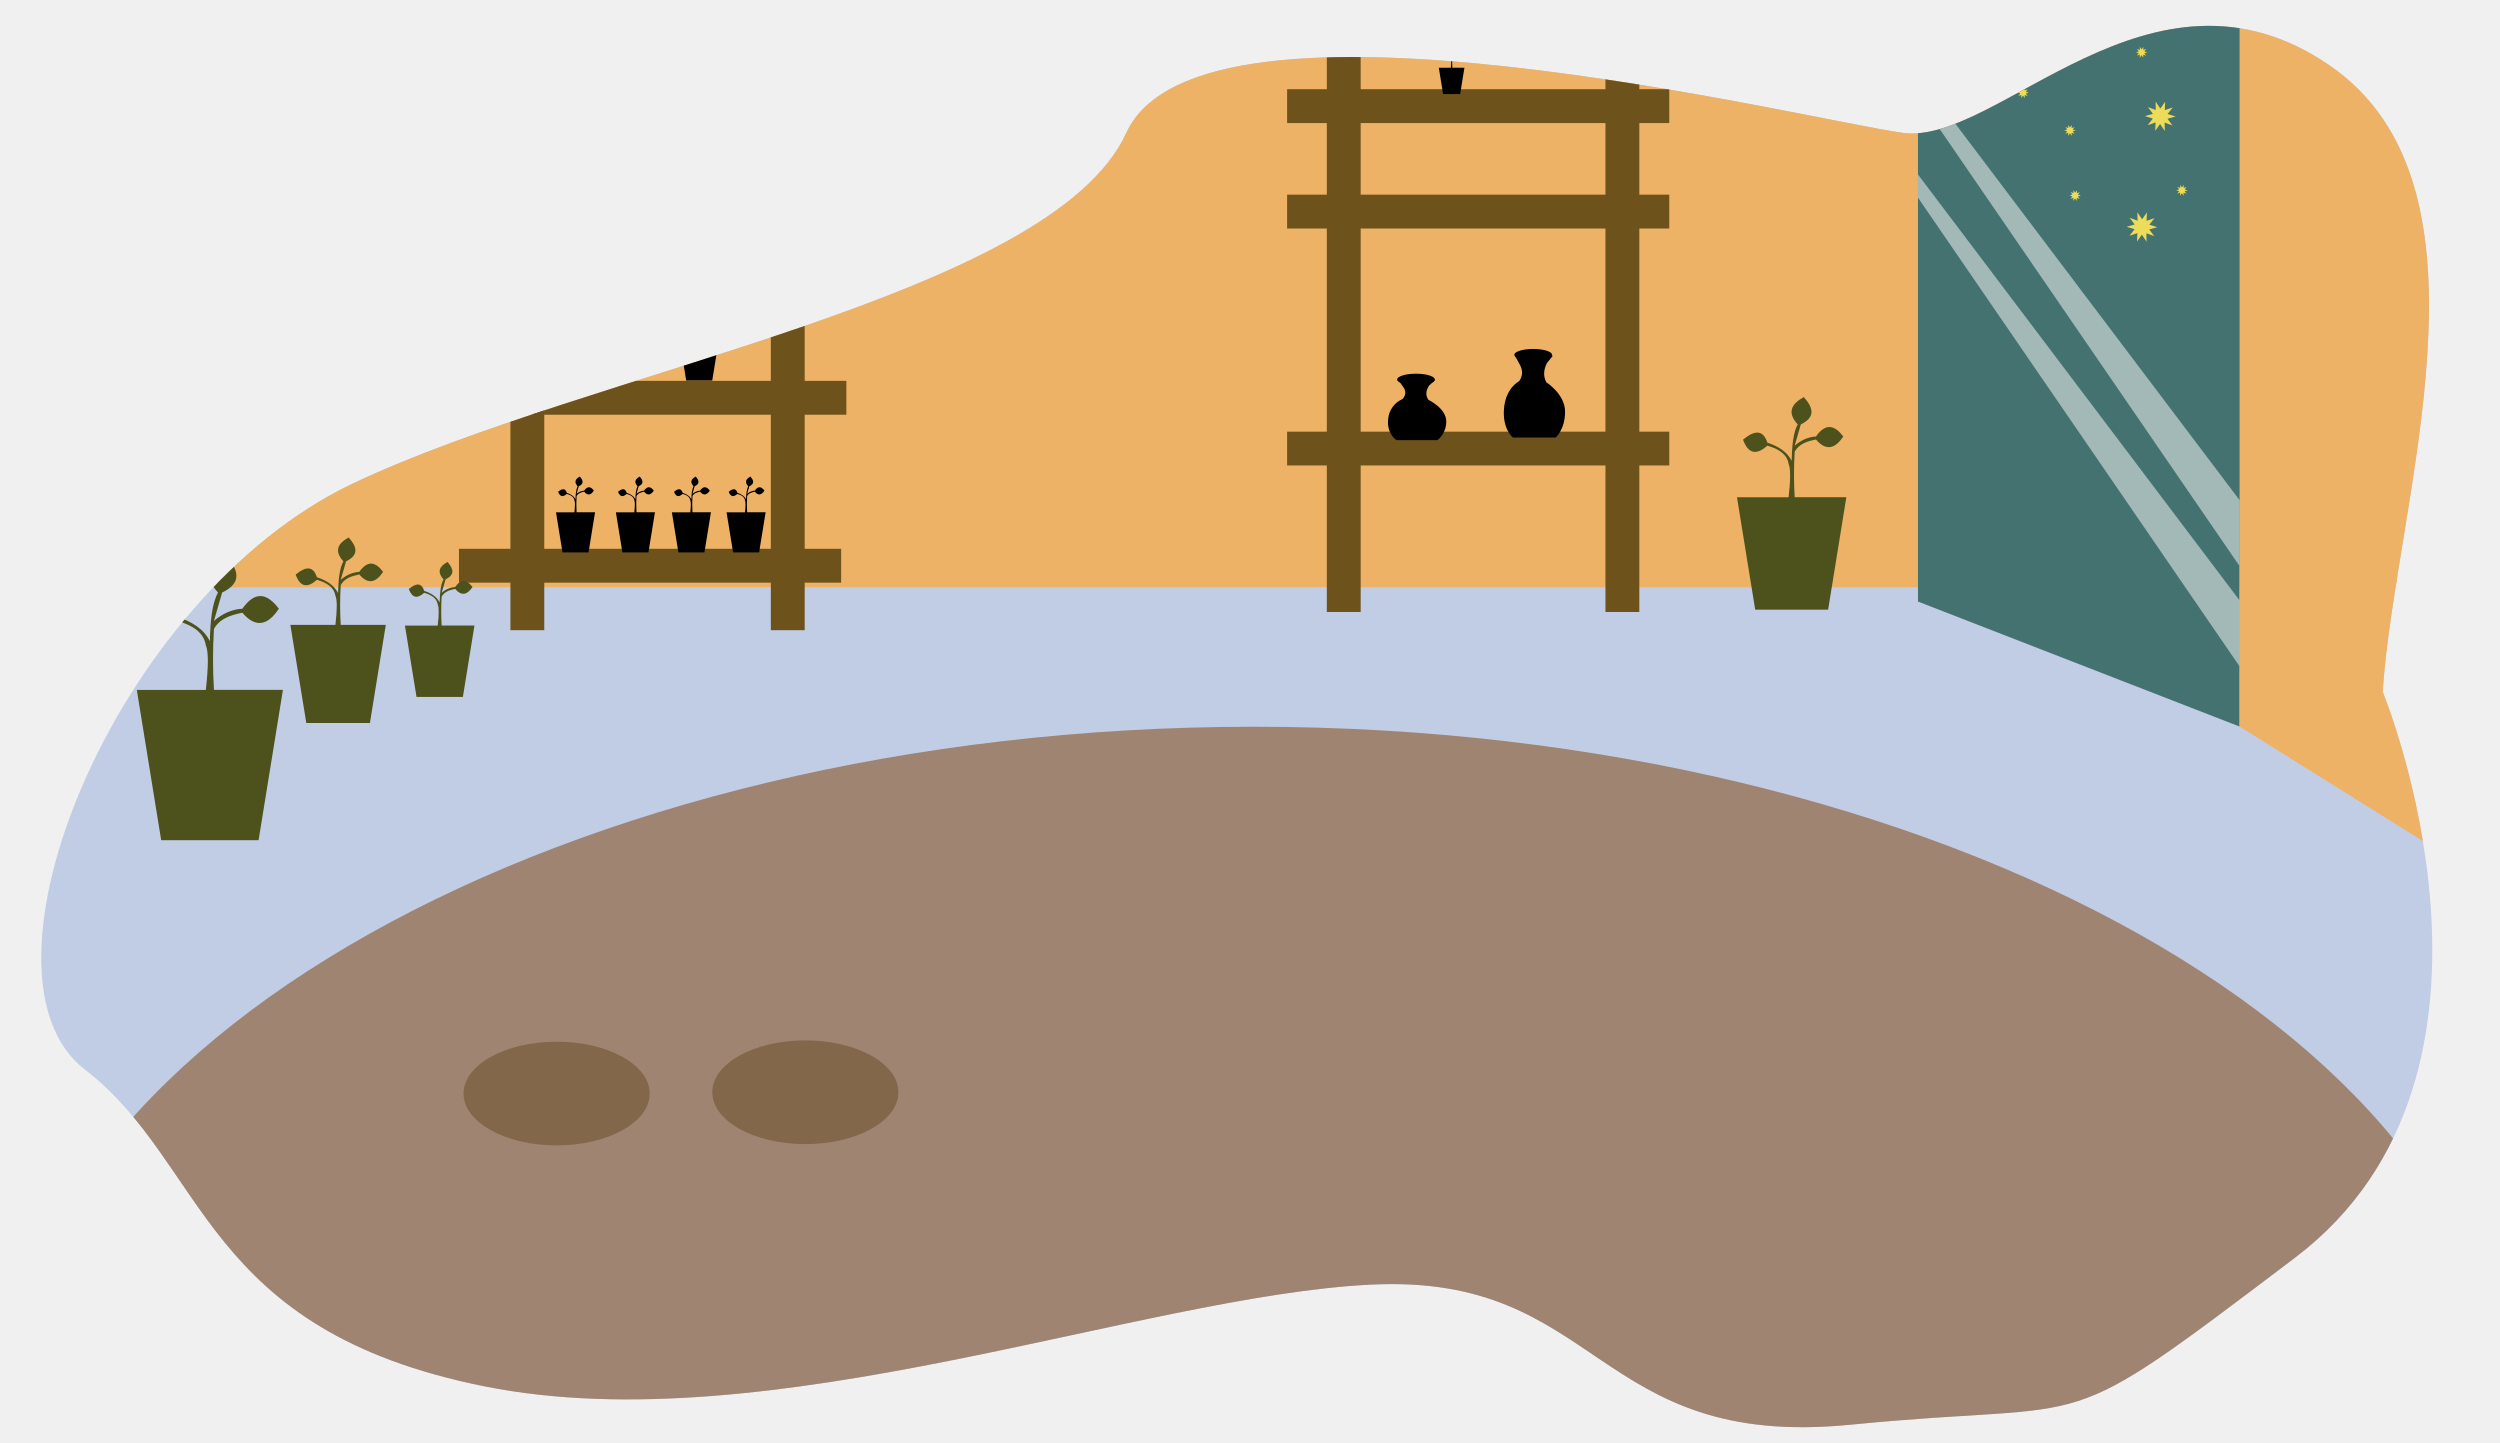
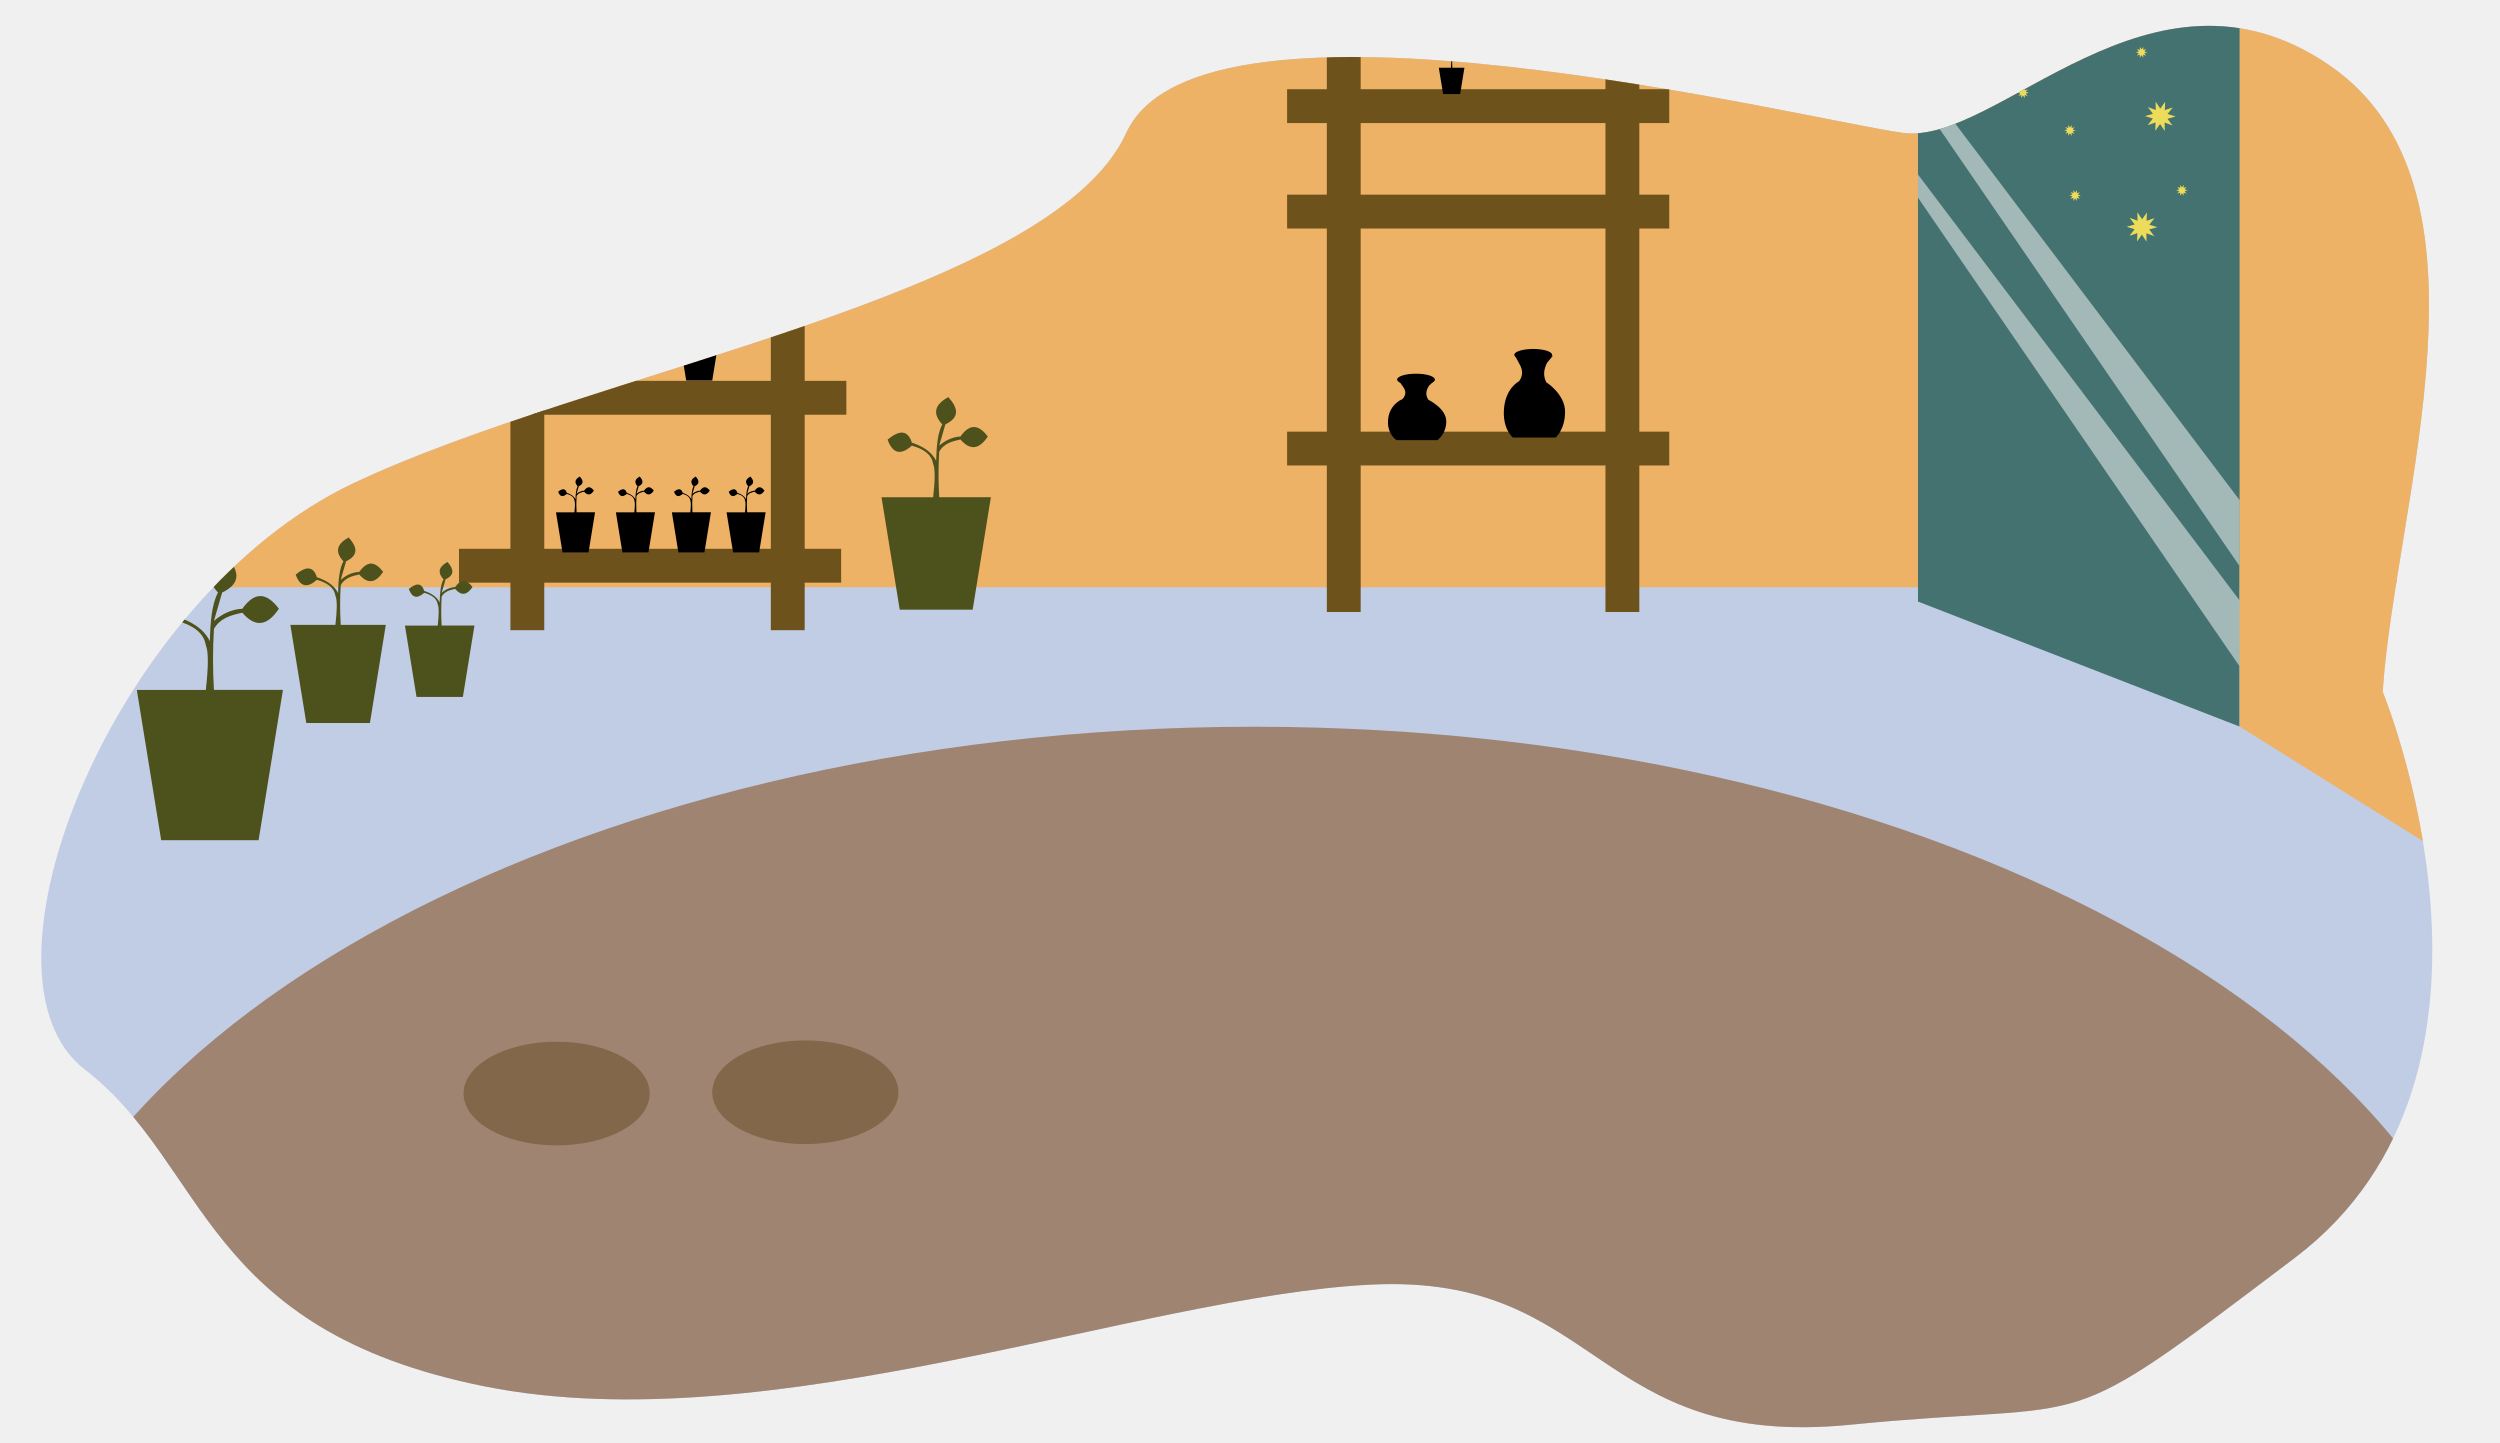
<svg xmlns="http://www.w3.org/2000/svg" id="Layer_1" data-name="Layer 1" width="1920" height="1108" viewBox="0 0 1920 1108">
  <defs>
-     <style>
-       .cls-1 {
-         fill: none;
-       }
- 
-       .cls-2 {
-         clip-path: url(#clip-path);
-       }
- 
-       .cls-3 {
-         fill: #4d511b;
-       }
- 
-       .cls-4 {
-         fill: #c1cde5;
-       }
- 
-       .cls-5 {
-         fill: #a08472;
-       }
- 
-       .cls-6 {
-         fill: #edb266;
-       }
- 
-       .cls-7 {
-         fill: #447271;
-       }
- 
-       .cls-8 {
-         fill: #6d521b;
-       }
- 
-       .cls-9 {
-         fill: #fff;
-       }
- 
-       .cls-10, .cls-9 {
-         opacity: 0.5;
-       }
- 
-       .cls-10 {
-         fill: #664923;
-       }
- 
-       .cls-11 {
-         fill: #eddb5a;
-       }
-     </style>
    <clipPath id="clip-path">
-       <path class="cls-1" d="M372.69,1064.83c-218.41-43.46-213-170.6-307.52-243.41S88,458.48,270.55,371.55,807.36,228.11,865,102.05s523.77-9.78,596.57,0,190.17-145.61,327.09-52.16S1839.69,385,1829.9,531.28c0,0,120.62,292.31-67.37,434.67s-143.44,108.66-341.21,128.22S1230.07,977.9,1052.94,986.59,591.11,1108.3,372.69,1064.83Z" />
+       <path d="M372.69,1064.83c-218.41-43.46-213-170.6-307.52-243.41S88,458.48,270.55,371.55,807.36,228.11,865,102.05s523.77-9.78,596.57,0,190.17-145.61,327.09-52.16S1839.69,385,1829.9,531.28c0,0,120.62,292.31-67.37,434.67s-143.44,108.66-341.21,128.22S1230.07,977.9,1052.94,986.59,591.11,1108.3,372.69,1064.83Z" fill="none" />
    </clipPath>
  </defs>
-   <g class="cls-2">
-     <path class="cls-3" d="M1418.13,658.45h89.79c3.46-30.25,3.64-49.82,0-58.09-2.59-16.32-16.63-26-37-31.71-18.73,16.71-33.16,14.74-42.26-10.43,20.11-16.76,35-17.54,42.26,5.19,18.37,6.18,34,15.13,42.27,31.71.52-25.51,2.59-48.75,10.56-63.39-19.2-21-10.8-35.72,10.56-47.56,16.08,18.17,21.32,34.77-5.19,47.56l-10.64,36.87c10.77-9.08,22.81-15.05,37-15.8,17.3-24.44,32.84-19.38,47.53,0-14.17,21.22-29.79,26-47.53,5.19-14.9,3.09-29.11,7.21-37,21.12a662.93,662.93,0,0,0,0,79.24h89.83L1576.6,854H1449.83Z" />
-     <rect class="cls-4" y="-8" width="1926" height="1107" />
-     <path class="cls-5" d="M963,1099.13l-963,.38v-.38c0-296.78,434.71-541,963-541s963,244.22,963,541Z" />
-     <rect class="cls-6" y="-8" width="1920" height="459" />
-     <polygon class="cls-7" points="1720 558 1637.67 526 1473 462 1473 -8 1720 -8 1720 558" />
-     <rect class="cls-8" x="1233" y="20" width="26" height="450" />
-     <rect class="cls-8" x="1019" y="20" width="26" height="450" />
-     <rect class="cls-8" x="592" y="129" width="26" height="355" />
-     <rect class="cls-8" x="392" y="129" width="26" height="355" />
-     <rect class="cls-8" x="486.25" y="287.75" width="26" height="293.5" transform="translate(933.75 -64.75) rotate(90)" />
-     <rect class="cls-8" x="1122.25" y="-65.25" width="26" height="293.5" transform="translate(1216.75 -1053.75) rotate(90)" />
-     <rect class="cls-8" x="1122.25" y="15.75" width="26" height="293.5" transform="translate(1297.75 -972.75) rotate(90)" />
-     <rect class="cls-8" x="490.25" y="158.75" width="26" height="293.5" transform="translate(808.75 -197.75) rotate(90)" />
-     <rect class="cls-8" x="490.25" y="41.75" width="26" height="293.5" transform="translate(691.75 -314.75) rotate(90)" />
-     <rect class="cls-8" x="1122.25" y="197.75" width="26" height="293.5" transform="translate(1479.75 -790.75) rotate(90)" />
-     <polygon class="cls-9" points="1473 151.78 1720 511.78 1720 461.11 1473 134 1473 151.78" />
-     <polygon class="cls-9" points="1473 74.78 1720 434.78 1720 384.11 1473 57 1473 74.78" />
-     <path class="cls-3" d="M223,479.9h34.61c1.33-11.66,1.4-19.2,0-22.39-1-6.29-6.41-10-14.25-12.22-7.22,6.44-12.78,5.68-16.29-4,7.75-6.46,13.49-6.76,16.29,2,7.08,2.38,13.11,5.83,16.29,12.22.2-9.83,1-18.79,4.07-24.43-7.4-8.09-4.16-13.77,4.07-18.33,6.2,7,8.22,13.4-2,18.33l-4.1,14.21c4.15-3.5,8.79-5.8,14.24-6.09,6.67-9.42,12.66-7.47,18.32,0-5.46,8.18-11.48,10-18.32,2-5.74,1.19-11.22,2.78-14.25,8.14a255.06,255.06,0,0,0,0,30.54h34.62L284.1,555.27H235.24Z" />
-     <path class="cls-3" d="M311,480.45h25.17c1-8.48,1-14,0-16.29-.72-4.57-4.66-7.27-10.36-8.89-5.25,4.69-9.3,4.13-11.85-2.92,5.64-4.7,9.81-4.92,11.85,1.45,5.15,1.74,9.54,4.24,11.85,8.89.14-7.15.73-13.66,3-17.77-5.38-5.88-3-10,3-13.33,4.51,5.09,6,9.75-1.46,13.33l-3,10.34a17.26,17.26,0,0,1,10.36-4.43c4.85-6.85,9.21-5.43,13.33,0-4,5.95-8.35,7.27-13.33,1.45-4.18.87-8.16,2-10.37,5.92a187.18,187.18,0,0,0,0,22.22h25.19l-8.89,54.85H319.89Z" />
-     <path class="cls-3" d="M105.07,529.86h53c2-17.86,2.14-29.4,0-34.29-1.53-9.63-9.81-15.31-21.82-18.71-11.06,9.86-19.57,8.7-24.94-6.16,11.86-9.89,20.65-10.35,24.94,3.07,10.84,3.64,20.08,8.92,24.94,18.71.31-15.05,1.54-28.77,6.24-37.41C156.1,442.68,161.06,434,173.66,427c9.49,10.72,12.59,20.52-3.06,28.07l-6.28,21.76c6.35-5.36,13.46-8.88,21.8-9.33,10.22-14.42,19.39-11.44,28.06,0-8.36,12.53-17.58,15.32-28.06,3.07-8.79,1.82-17.18,4.25-21.82,12.46a392.36,392.36,0,0,0,0,46.77h53L198.6,645.27H123.79Z" />
+   <g clip-path="url(#clip-path)">
+     <path d="M1418.13,658.45h89.79c3.46-30.25,3.64-49.82,0-58.09-2.59-16.32-16.63-26-37-31.71-18.73,16.71-33.16,14.74-42.26-10.43,20.11-16.76,35-17.54,42.26,5.19,18.37,6.18,34,15.13,42.27,31.71.52-25.51,2.59-48.75,10.56-63.39-19.2-21-10.8-35.72,10.56-47.56,16.08,18.17,21.32,34.77-5.19,47.56l-10.64,36.87c10.77-9.08,22.81-15.05,37-15.8,17.3-24.44,32.84-19.38,47.53,0-14.17,21.22-29.79,26-47.53,5.19-14.9,3.09-29.11,7.21-37,21.12a662.93,662.93,0,0,0,0,79.24h89.83L1576.6,854H1449.83Z" fill="#4d511b" />
+     <rect y="-8" width="1926" height="1107" fill="#c1cde5" />
+     <path d="M963,1099.13l-963,.38v-.38c0-296.78,434.71-541,963-541s963,244.22,963,541Z" fill="#a08472" />
+     <rect y="-8" width="1920" height="459" fill="#edb266" />
+     <polygon points="1720 558 1637.67 526 1473 462 1473 -8 1720 -8 1720 558" fill="#447271" />
+     <rect x="1233" y="20" width="26" height="450" fill="#6d521b" />
+     <rect x="1019" y="20" width="26" height="450" fill="#6d521b" />
+     <rect x="592" y="129" width="26" height="355" fill="#6d521b" />
+     <rect x="392" y="129" width="26" height="355" fill="#6d521b" />
+     <rect x="486.25" y="287.75" width="26" height="293.5" transform="translate(933.75 -64.75) rotate(90)" fill="#6d521b" />
+     <rect x="1122.25" y="-65.25" width="26" height="293.5" transform="translate(1216.75 -1053.75) rotate(90)" fill="#6d521b" />
+     <rect x="1122.25" y="15.75" width="26" height="293.5" transform="translate(1297.75 -972.75) rotate(90)" fill="#6d521b" />
+     <rect x="490.25" y="158.75" width="26" height="293.5" transform="translate(808.75 -197.75) rotate(90)" fill="#6d521b" />
+     <rect x="490.25" y="41.75" width="26" height="293.5" transform="translate(691.75 -314.75) rotate(90)" fill="#6d521b" />
+     <rect x="1122.25" y="197.75" width="26" height="293.5" transform="translate(1479.75 -790.75) rotate(90)" fill="#6d521b" />
+     <polygon points="1473 151.78 1720 511.78 1720 461.11 1473 134 1473 151.78" fill="#fff" opacity="0.5" />
+     <polygon points="1473 74.78 1720 434.78 1720 384.11 1473 57 1473 74.78" fill="#fff" opacity="0.5" />
+     <path d="M223,479.9h34.61c1.33-11.66,1.4-19.2,0-22.39-1-6.29-6.41-10-14.25-12.22-7.22,6.44-12.78,5.68-16.29-4,7.75-6.46,13.49-6.76,16.29,2,7.08,2.38,13.11,5.83,16.29,12.22.2-9.83,1-18.79,4.07-24.43-7.4-8.09-4.16-13.77,4.07-18.33,6.2,7,8.22,13.4-2,18.33l-4.1,14.21c4.15-3.5,8.79-5.8,14.24-6.09,6.67-9.42,12.66-7.47,18.32,0-5.46,8.18-11.48,10-18.32,2-5.74,1.19-11.22,2.78-14.25,8.14a255.06,255.06,0,0,0,0,30.54h34.62L284.1,555.27H235.24Z" fill="#4d511b" />
+     <path d="M311,480.45h25.17c1-8.48,1-14,0-16.29-.72-4.57-4.66-7.27-10.36-8.89-5.25,4.69-9.3,4.13-11.85-2.92,5.64-4.7,9.81-4.92,11.85,1.45,5.15,1.74,9.54,4.24,11.85,8.89.14-7.15.73-13.66,3-17.77-5.38-5.88-3-10,3-13.33,4.51,5.09,6,9.75-1.46,13.33l-3,10.34a17.26,17.26,0,0,1,10.36-4.43c4.85-6.85,9.21-5.43,13.33,0-4,5.95-8.35,7.27-13.33,1.45-4.18.87-8.16,2-10.37,5.92a187.18,187.18,0,0,0,0,22.22h25.19l-8.89,54.85H319.89Z" fill="#4d511b" />
+     <path d="M105.07,529.86h53c2-17.86,2.14-29.4,0-34.29-1.53-9.63-9.81-15.31-21.82-18.71-11.06,9.86-19.57,8.7-24.94-6.16,11.86-9.89,20.65-10.35,24.94,3.07,10.84,3.64,20.08,8.92,24.94,18.71.31-15.05,1.54-28.77,6.24-37.41C156.1,442.68,161.06,434,173.66,427c9.49,10.72,12.59,20.52-3.06,28.07l-6.28,21.76c6.35-5.36,13.46-8.88,21.8-9.33,10.22-14.42,19.39-11.44,28.06,0-8.36,12.53-17.58,15.32-28.06,3.07-8.79,1.82-17.18,4.25-21.82,12.46a392.36,392.36,0,0,0,0,46.77h53L198.6,645.27H123.79Z" fill="#4d511b" />
    <path d="M427,393.46h14.15c.54-4.77.57-7.85,0-9.15-.41-2.58-2.63-4.09-5.83-5-2.95,2.63-5.22,2.32-6.66-1.64,3.17-2.64,5.52-2.77,6.66.81,2.89,1,5.36,2.39,6.66,5,.08-4,.41-7.68,1.66-10-3-3.3-1.7-5.63,1.67-7.49,2.53,2.86,3.36,5.48-.82,7.49l-1.68,5.81a9.74,9.74,0,0,1,5.82-2.49c2.73-3.85,5.18-3.05,7.49,0-2.23,3.35-4.69,4.09-7.49.82-2.34.49-4.58,1.14-5.82,3.33a103.93,103.93,0,0,0,0,12.48H457l-5,30.83H432Z" />
    <path d="M473,393.46h14.15c.54-4.77.57-7.85,0-9.15-.41-2.58-2.63-4.09-5.83-5-2.95,2.63-5.22,2.32-6.66-1.64,3.17-2.64,5.52-2.77,6.66.81,2.89,1,5.36,2.39,6.66,5,.08-4,.41-7.68,1.66-10-3-3.3-1.7-5.63,1.67-7.49,2.53,2.86,3.36,5.48-.82,7.49l-1.68,5.81a9.74,9.74,0,0,1,5.82-2.49c2.73-3.85,5.18-3.05,7.49,0-2.23,3.35-4.69,4.09-7.49.82-2.34.49-4.58,1.14-5.82,3.33a103.93,103.93,0,0,0,0,12.48H503l-5,30.83H478Z" />
    <path d="M516,393.46h14.15c.54-4.77.57-7.85,0-9.15-.41-2.58-2.63-4.09-5.83-5-3,2.63-5.22,2.32-6.66-1.64,3.17-2.64,5.52-2.77,6.66.81,2.89,1,5.36,2.39,6.66,5,.08-4,.41-7.68,1.66-10-3-3.3-1.7-5.63,1.67-7.49,2.53,2.86,3.36,5.48-.82,7.49l-1.68,5.81a9.74,9.74,0,0,1,5.82-2.49c2.73-3.85,5.18-3.05,7.49,0-2.23,3.35-4.69,4.09-7.49.82-2.34.49-4.58,1.14-5.82,3.33a103.93,103.93,0,0,0,0,12.48H546l-5,30.83H521Z" />
    <path d="M522,261.46h14.15c.54-4.77.57-7.85,0-9.15-.41-2.58-2.63-4.09-5.83-5-3,2.63-5.22,2.32-6.66-1.64,3.17-2.64,5.52-2.77,6.66.81,2.89,1,5.36,2.39,6.66,5,.08-4,.41-7.68,1.66-10-3-3.3-1.7-5.63,1.67-7.49,2.53,2.86,3.36,5.48-.82,7.49l-1.68,5.81a9.74,9.74,0,0,1,5.82-2.49c2.73-3.85,5.18-3.05,7.49,0-2.23,3.35-4.69,4.09-7.49.82-2.34.49-4.58,1.14-5.82,3.33a103.93,103.93,0,0,0,0,12.48H552l-5,30.83H527Z" />
-     <path class="cls-3" d="M1334,381.91h39.65c1.52-13.35,1.61-22,0-25.65-1.14-7.21-7.34-11.46-16.33-14-8.27,7.38-14.64,6.51-18.66-4.61,8.88-7.4,15.46-7.74,18.66,2.3,8.12,2.72,15,6.68,18.67,14,.23-11.27,1.14-21.53,4.66-28-8.48-9.27-4.76-15.78,4.66-21,7.11,8,9.42,15.35-2.29,21l-4.69,16.28c4.75-4,10.07-6.65,16.31-7,7.64-10.79,14.51-8.56,21,0-6.25,9.37-13.15,11.46-21,2.29-6.58,1.37-12.85,3.19-16.33,9.33a296,296,0,0,0,0,35H1418l-14,86.4h-56Z" />
+     <path d="M677,381.91h39.65c1.52-13.35,1.61-22,0-25.65-1.14-7.21-7.34-11.46-16.33-14-8.27,7.38-14.64,6.51-18.66-4.61,8.88-7.4,15.46-7.74,18.66,2.3,8.12,2.72,15,6.68,18.67,14,.23-11.27,1.14-21.53,4.66-28-8.48-9.27-4.76-15.78,4.66-21,7.11,8,9.42,15.35-2.29,21l-4.69,16.28c4.75-4,10.07-6.65,16.31-7,7.64-10.79,14.51-8.56,21,0-6.25,9.37-13.15,11.46-21,2.29-6.58,1.37-12.85,3.19-16.33,9.33a296,296,0,0,0,0,35H761l-14,86.4H691Z" fill="#4d511b" />
    <path d="M1105,52h9.29c.36-3.13.37-5.15,0-6-.27-1.69-1.72-2.68-3.83-3.28-1.94,1.73-3.43,1.53-4.37-1.08,2.08-1.73,3.62-1.81,4.37.54a7,7,0,0,1,4.38,3.28c.05-2.64.27-5,1.09-6.56-2-2.17-1.12-3.7,1.09-4.92,1.67,1.88,2.21,3.6-.53,4.92l-1.11,3.82a6.41,6.41,0,0,1,3.83-1.64c1.79-2.53,3.4-2,4.92,0-1.47,2.2-3.09,2.69-4.92.54-1.54.32-3,.74-3.83,2.18a70.1,70.1,0,0,0,0,8.2h9.3l-3.28,20.25H1108.3Z" />
    <path d="M558,393.46h14.15c.54-4.77.57-7.85,0-9.15-.41-2.58-2.63-4.09-5.83-5-3,2.63-5.22,2.32-6.66-1.64,3.17-2.64,5.52-2.77,6.66.81,2.89,1,5.36,2.39,6.66,5,.08-4,.41-7.68,1.66-10-3-3.3-1.7-5.63,1.67-7.49,2.53,2.86,3.36,5.48-.82,7.49l-1.68,5.81a9.74,9.74,0,0,1,5.82-2.49c2.73-3.85,5.18-3.05,7.49,0-2.23,3.35-4.69,4.09-7.49.82-2.34.49-4.58,1.14-5.82,3.33a103.93,103.93,0,0,0,0,12.48H588l-5,30.83H563Z" />
    <path d="M458,261.46h14.15c.54-4.77.57-7.85,0-9.15-.41-2.58-2.63-4.09-5.83-5-2.95,2.63-5.22,2.32-6.66-1.64,3.17-2.64,5.52-2.77,6.66.81,2.89,1,5.36,2.39,6.66,5,.08-4,.41-7.68,1.66-10-3-3.3-1.7-5.63,1.67-7.49,2.53,2.86,3.36,5.48-.82,7.49l-1.68,5.81a9.74,9.74,0,0,1,5.82-2.49c2.73-3.85,5.18-3.05,7.49,0-2.23,3.35-4.69,4.09-7.49.82-2.34.49-4.58,1.14-5.82,3.33a103.93,103.93,0,0,0,0,12.48H488l-5,30.83H463Z" />
-     <path class="cls-6" d="M1720,558V434.74L1920,451V578c15,39.36-7,57.25,0,105Z" />
+     <path d="M1720,558V434.74L1920,451V578c15,39.36-7,57.25,0,105Z" fill="#edb266" />
    <path d="M1194.81,336h-33s-8.13-6.52-6.72-22.41,11.56-20.77,11.56-20.77c2.91-4,3.1-8.44.31-13.25l-3.58-6.57c11.28,4.81,18.9,4.6,29.42,0l-4.74,5.76c-2.32,4.77-3.22,9.66-.47,14.87,0,0,14.38,9,14.38,22.61S1194.81,336,1194.81,336Z" />
    <path d="M1103.89,338H1072.5s-7.73-4.76-6.39-16.36a18.53,18.53,0,0,1,11-15.17c2.76-3,2.94-6.16.29-9.67L1074,292c10.73,3.51,18,3.36,28,0l-4.51,4.21c-2.21,3.48-3.06,7.05-.44,10.85,0,0,13.68,6.55,13.68,16.51S1103.89,338,1103.89,338Z" />
    <ellipse cx="1177.5" cy="272.5" rx="14.5" ry="4.5" />
    <ellipse cx="1087.5" cy="291.5" rx="14.5" ry="4.5" />
-     <line class="cls-8" x1="879" y1="688" x2="890" y2="714" />
-     <ellipse class="cls-10" cx="618.5" cy="838.84" rx="71.5" ry="39.84" />
-     <ellipse class="cls-10" cx="427.5" cy="839.84" rx="71.5" ry="39.84" />
-     <polygon class="cls-11" points="1555.01 75.34 1553.68 73.34 1552.3 75.3 1552.4 72.91 1550.13 73.68 1551.62 71.8 1549.33 71.09 1551.64 70.45 1550.2 68.53 1552.45 69.36 1552.42 66.97 1553.74 68.96 1555.12 67 1555.02 69.4 1557.29 68.63 1555.81 70.5 1558.09 71.21 1555.79 71.86 1557.22 73.78 1554.97 72.94 1555.01 75.34" />
-     <polygon class="cls-11" points="1591.01 104.34 1589.68 102.34 1588.3 104.3 1588.4 101.91 1586.13 102.68 1587.62 100.8 1585.33 100.09 1587.64 99.45 1586.2 97.53 1588.45 98.36 1588.42 95.97 1589.74 97.96 1591.12 96 1591.02 98.4 1593.29 97.63 1591.81 99.5 1594.09 100.21 1591.79 100.86 1593.22 102.78 1590.97 101.94 1591.01 104.34" />
-     <polygon class="cls-11" points="1595.01 154.34 1593.68 152.34 1592.3 154.3 1592.4 151.91 1590.13 152.68 1591.62 150.8 1589.33 150.09 1591.64 149.45 1590.2 147.53 1592.45 148.36 1592.42 145.97 1593.74 147.96 1595.12 146 1595.02 148.4 1597.29 147.63 1595.81 149.5 1598.09 150.21 1595.79 150.86 1597.22 152.78 1594.97 151.94 1595.01 154.34" />
-     <polygon class="cls-11" points="1677.01 150.34 1675.68 148.34 1674.3 150.3 1674.4 147.91 1672.13 148.68 1673.62 146.8 1671.33 146.09 1673.64 145.45 1672.2 143.53 1674.45 144.36 1674.42 141.97 1675.74 143.96 1677.12 142 1677.02 144.4 1679.29 143.63 1677.81 145.5 1680.09 146.21 1677.79 146.86 1679.22 148.78 1676.97 147.94 1677.01 150.34" />
-     <polygon class="cls-11" points="1646.01 44.34 1644.68 42.34 1643.3 44.3 1643.4 41.91 1641.13 42.68 1642.62 40.8 1640.33 40.09 1642.64 39.45 1641.2 37.53 1643.45 38.36 1643.42 35.97 1644.74 37.96 1646.12 36 1646.02 38.4 1648.29 37.63 1646.81 39.5 1649.09 40.21 1646.79 40.86 1648.22 42.78 1645.97 41.94 1646.01 44.34" />
-     <polygon class="cls-11" points="1648.53 185.58 1644.95 180.21 1641.23 185.48 1641.5 179.04 1635.39 181.12 1639.4 176.06 1633.23 174.15 1639.45 172.41 1635.58 167.24 1641.63 169.49 1641.54 163.04 1645.12 168.41 1648.84 163.14 1648.57 169.59 1654.68 167.51 1650.67 172.56 1656.84 174.47 1650.62 176.21 1654.48 181.38 1648.44 179.13 1648.53 185.58" />
-     <polygon class="cls-11" points="1662.53 100.58 1658.95 95.21 1655.23 100.48 1655.5 94.04 1649.39 96.11 1653.4 91.06 1647.23 89.15 1653.45 87.41 1649.58 82.24 1655.63 84.49 1655.54 78.04 1659.12 83.41 1662.84 78.14 1662.57 84.58 1668.68 82.51 1664.67 87.56 1670.84 89.47 1664.62 91.21 1668.48 96.38 1662.44 94.13 1662.53 100.58" />
-     <polygon class="cls-11" points="1588.53 37.58 1584.95 32.21 1581.23 37.48 1581.5 31.04 1575.39 33.12 1579.4 28.06 1573.23 26.15 1579.45 24.41 1575.58 19.24 1581.63 21.49 1581.54 15.04 1585.12 20.41 1588.84 15.14 1588.57 21.59 1594.68 19.51 1590.67 24.56 1596.84 26.47 1590.62 28.21 1594.48 33.38 1588.44 31.13 1588.53 37.58" />
+     <line x1="879" y1="688" x2="890" y2="714" fill="#6d521b" />
+     <ellipse cx="618.5" cy="838.84" rx="71.5" ry="39.84" fill="#664923" opacity="0.5" />
+     <ellipse cx="427.5" cy="839.84" rx="71.5" ry="39.84" fill="#664923" opacity="0.5" />
+     <polygon points="1555.01 75.34 1553.68 73.34 1552.3 75.3 1552.4 72.91 1550.13 73.68 1551.62 71.8 1549.33 71.09 1551.64 70.45 1550.2 68.53 1552.45 69.36 1552.42 66.97 1553.74 68.96 1555.12 67 1555.02 69.4 1557.29 68.63 1555.81 70.5 1558.09 71.21 1555.79 71.86 1557.22 73.78 1554.97 72.94 1555.01 75.34" fill="#eddb5a" />
+     <polygon points="1591.01 104.34 1589.68 102.34 1588.3 104.3 1588.4 101.91 1586.13 102.68 1587.62 100.8 1585.33 100.09 1587.64 99.45 1586.2 97.53 1588.45 98.36 1588.42 95.97 1589.74 97.96 1591.12 96 1591.02 98.4 1593.29 97.63 1591.81 99.5 1594.09 100.21 1591.79 100.86 1593.22 102.78 1590.97 101.94 1591.01 104.34" fill="#eddb5a" />
+     <polygon points="1595.01 154.34 1593.68 152.34 1592.3 154.3 1592.4 151.91 1590.13 152.68 1591.62 150.8 1589.33 150.09 1591.64 149.45 1590.2 147.53 1592.45 148.36 1592.42 145.97 1593.74 147.96 1595.12 146 1595.02 148.4 1597.29 147.63 1595.81 149.5 1598.09 150.21 1595.79 150.86 1597.22 152.78 1594.97 151.94 1595.01 154.34" fill="#eddb5a" />
+     <polygon points="1677.01 150.34 1675.68 148.34 1674.3 150.3 1674.4 147.91 1672.13 148.68 1673.62 146.8 1671.33 146.09 1673.64 145.45 1672.2 143.53 1674.45 144.36 1674.42 141.97 1675.74 143.96 1677.12 142 1677.02 144.4 1679.29 143.63 1677.81 145.5 1680.09 146.21 1677.79 146.86 1679.22 148.78 1676.97 147.94 1677.01 150.34" fill="#eddb5a" />
+     <polygon points="1646.01 44.34 1644.68 42.34 1643.3 44.3 1643.4 41.91 1641.13 42.68 1642.62 40.8 1640.33 40.09 1642.64 39.45 1641.2 37.53 1643.45 38.36 1643.42 35.97 1644.74 37.96 1646.12 36 1646.02 38.4 1648.29 37.63 1646.81 39.5 1649.09 40.21 1646.79 40.86 1648.22 42.78 1645.97 41.94 1646.01 44.34" fill="#eddb5a" />
+     <polygon points="1648.53 185.58 1644.95 180.21 1641.23 185.48 1641.5 179.04 1635.39 181.12 1639.4 176.06 1633.23 174.15 1639.45 172.41 1635.58 167.24 1641.63 169.49 1641.54 163.04 1645.12 168.41 1648.84 163.14 1648.57 169.59 1654.68 167.51 1650.67 172.56 1656.84 174.47 1650.62 176.21 1654.48 181.38 1648.44 179.13 1648.53 185.58" fill="#eddb5a" />
+     <polygon points="1662.53 100.58 1658.95 95.21 1655.23 100.48 1655.5 94.04 1649.39 96.11 1653.4 91.06 1647.23 89.15 1653.45 87.41 1649.58 82.24 1655.63 84.49 1655.54 78.04 1659.12 83.41 1662.84 78.14 1662.57 84.58 1668.68 82.51 1664.67 87.56 1670.84 89.47 1664.62 91.21 1668.48 96.38 1662.44 94.13 1662.53 100.58" fill="#eddb5a" />
+     <polygon points="1588.53 37.58 1584.95 32.21 1581.23 37.48 1581.5 31.04 1575.39 33.12 1579.4 28.06 1573.23 26.15 1579.45 24.41 1575.58 19.24 1581.63 21.49 1581.54 15.04 1585.12 20.41 1588.84 15.14 1588.57 21.59 1594.68 19.51 1590.67 24.56 1596.84 26.47 1590.62 28.21 1594.48 33.38 1588.44 31.13 1588.53 37.58" fill="#eddb5a" />
  </g>
</svg>
